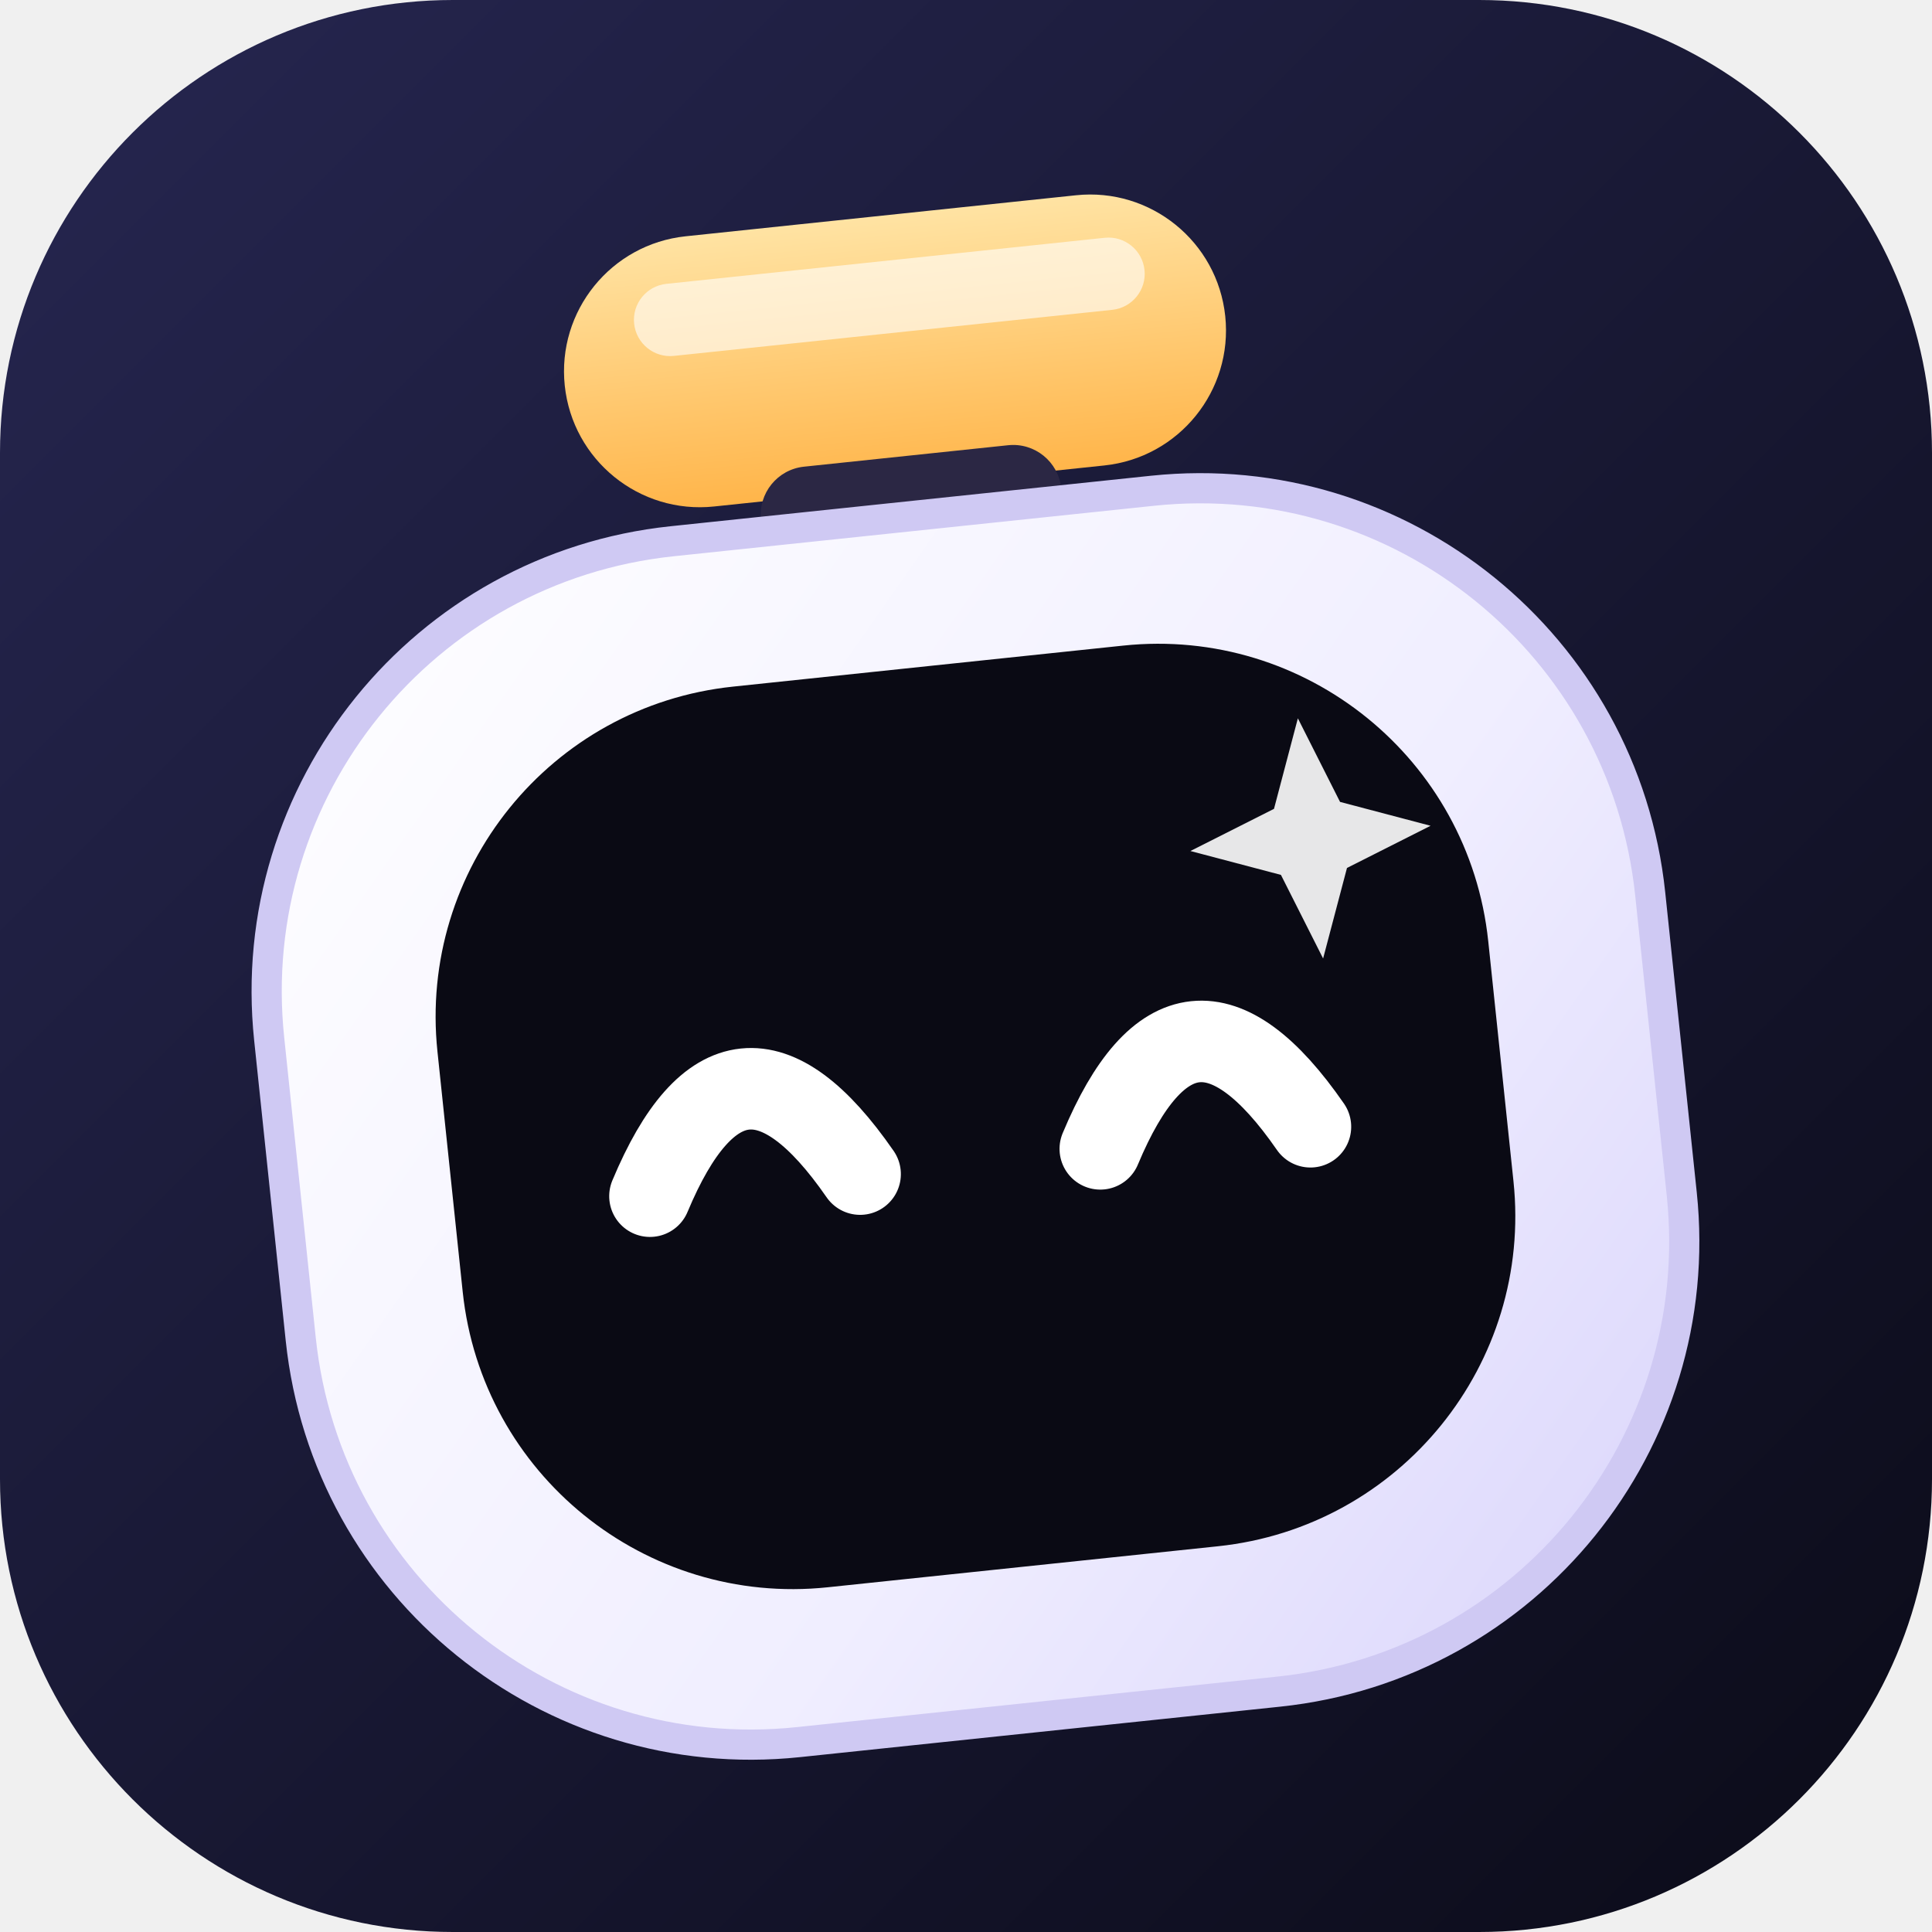
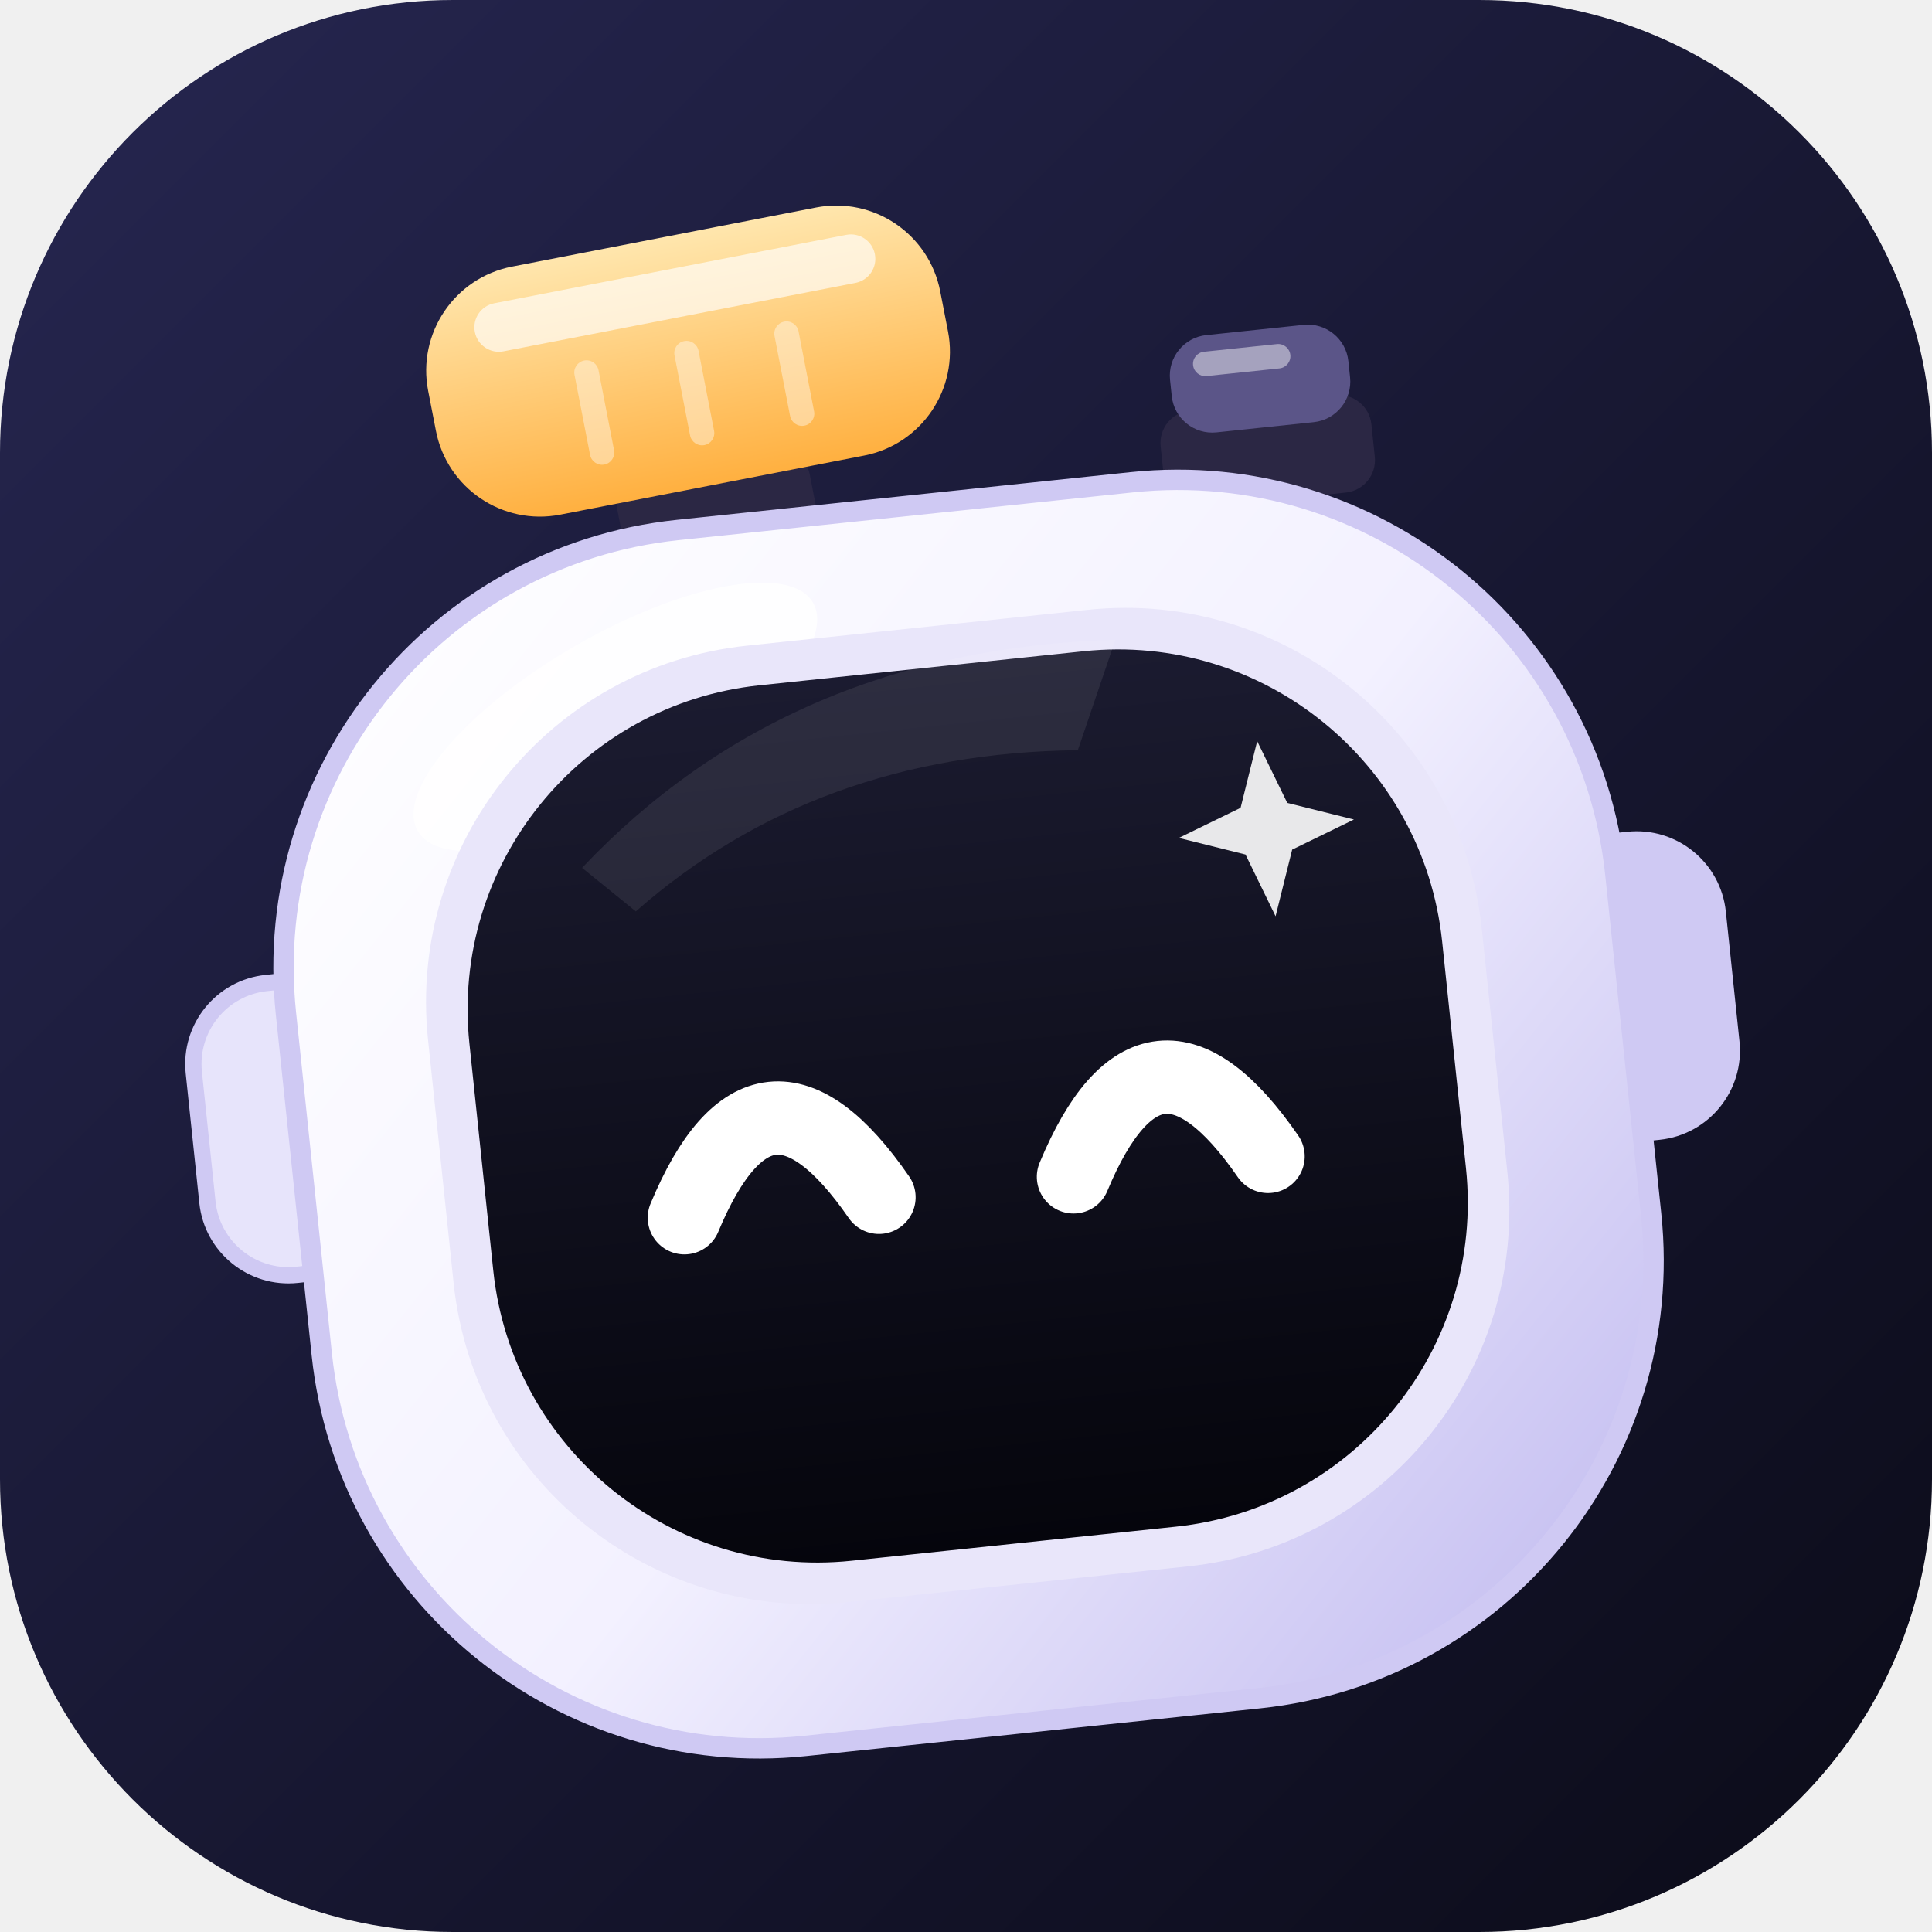
<svg xmlns="http://www.w3.org/2000/svg" viewBox="0 0 64 64">
  <defs>
-     <linearGradient id="dbody" x1="9" y1="17" x2="55" y2="57" gradientUnits="userSpaceOnUse">
+     <linearGradient id="dbody" x1="44" y1="60" x2="200" y2="214" gradientUnits="userSpaceOnUse">
      <stop offset="0" stop-color="#fff" />
-       <stop offset=".6" stop-color="#f0eeff" />
-       <stop offset="1" stop-color="#d9d4fb" />
+       <stop offset=".5" stop-color="#f3f1ff" />
+       <stop offset="1" stop-color="#bdb6ee" />
+     </linearGradient>
+     <linearGradient id="dscreen" x1="0" y1="0" x2="0" y2="1">
+       <stop offset="0" stop-color="#1b1b30" />
+       <stop offset="1" stop-color="#05050c" />
    </linearGradient>
    <linearGradient id="dlamp" x1="0" y1="0" x2="0" y2="1">
-       <stop offset="0" stop-color="#ffe3a3" />
-       <stop offset="1" stop-color="#ffb54a" />
+       <stop offset="0" stop-color="#ffe6ad" />
+       <stop offset="1" stop-color="#ffb040" />
    </linearGradient>
-     <linearGradient id="dbg" x1="0" y1="0" x2="64" y2="64" gradientUnits="userSpaceOnUse">
+     <linearGradient id="dbgd" x1="0" y1="0" x2="64" y2="64" gradientUnits="userSpaceOnUse">
      <stop offset="0" stop-color="#262650" />
      <stop offset="1" stop-color="#0b0b18" />
    </linearGradient>
    <linearGradient id="dbgl" x1="0" y1="0" x2="64" y2="64" gradientUnits="userSpaceOnUse">
      <stop offset="0" stop-color="#ffffff" />
      <stop offset="1" stop-color="#e6e3ff" />
    </linearGradient>
  </defs>
-   <rect width="64" height="64" rx="15" fill="url(#dbg)" />
-   <g transform="rotate(-6 32 34)">
-     <rect x="21" y="7" width="22" height="9" rx="4.5" fill="url(#dlamp)" />
-     <rect x="23.5" y="8.5" width="17" height="2.4" rx="1.2" fill="#fff" opacity=".6" />
-     <rect x="27" y="15" width="10" height="4" rx="1.6" fill="#2b2744" />
-     <rect x="9" y="17" width="46" height="40" rx="15" fill="url(#dbody)" stroke="#cfc9f3" stroke-width="1" />
-     <rect x="14.5" y="22" width="35" height="30" rx="11" fill="#0a0a14" />
-     <path d="M21 38.5 q3.5 -6.4 7 0" fill="none" stroke="#fff" stroke-width="2.7" stroke-linecap="round" />
-     <path d="M36 38.5 q3.5 -6.4 7 0" fill="none" stroke="#fff" stroke-width="2.7" stroke-linecap="round" />
-     <path d="M0 -4 L1.1 -1.1 L4 0 L1.1 1.1 L0 4 L-1.1 1.1 L-4 0 L-1.1 -1.1 Z" transform="translate(44 29) scale(1)" fill="#fff" opacity=".9" />
+   <rect width="64" height="64" rx="15" fill="url(#dbgd)" />
+   <g transform="translate(-0.4 1) scale(0.27)">
+     <g transform="rotate(-6 120 130)">
+       <rect x="152" y="50" width="26" height="12" rx="4" fill="#2b2744" />
+       <rect x="154" y="41" width="22" height="12" rx="5" fill="#5b5588" />
+       <rect x="157" y="43" width="12" height="3" rx="1.5" fill="#fff" opacity=".45" />
+       <g transform="rotate(-5 96 44)">
+         <rect x="84" y="50" width="24" height="12" rx="4" fill="#2b2744" />
+         <rect x="64" y="22" width="64" height="31" rx="13" fill="url(#dlamp)" />
+         <rect x="71" y="26" width="50" height="6" rx="3" fill="#fff" opacity=".65" />
+         <rect x="82" y="35" width="3" height="13" rx="1.5" fill="#fff" opacity=".4" />
+         <rect x="94.5" y="35" width="3" height="13" rx="1.5" fill="#fff" opacity=".4" />
+         <rect x="107" y="35" width="3" height="13" rx="1.5" fill="#fff" opacity=".4" />
+       </g>
+       <rect x="26" y="108" width="22" height="36" rx="10" fill="#e7e4fb" stroke="#cfc9f3" stroke-width="2" />
+       <rect x="192" y="108" width="22" height="36" rx="10" fill="#cfc9f3" stroke="#cfc9f3" stroke-width="2" />
+       <rect x="38" y="58" width="164" height="150" rx="54" fill="url(#dbody)" stroke="#cfc9f3" stroke-width="2.5" />
+       <ellipse cx="82" cy="80" rx="28" ry="10" fill="#fff" opacity=".85" transform="rotate(-24 82 80)" />
+       <rect x="55" y="73" width="130" height="118" rx="44" fill="#e9e6fa" />
+       <rect x="60" y="78" width="120" height="108" rx="40" fill="url(#dscreen)" />
+       <path d="M76 98 q28 -24 68 -21 l-6 13 q-32 -3 -56 14 z" fill="#fff" opacity=".08" />
+       <path d="M84 142 q12 -22 24 0" fill="none" stroke="#fff" stroke-width="9" stroke-linecap="round" />
+       <path d="M132 142 q12 -22 24 0" fill="none" stroke="#fff" stroke-width="9" stroke-linecap="round" />
+       <path d="M0 -12 L3.2 -3.2 L12 0 L3.2 3.2 L0 12 L-3.2 3.2 L-12 0 L-3.2 -3.2 Z" transform="translate(160 102) scale(.9)" fill="#fff" opacity=".9" />
+     </g>
  </g>
</svg>
